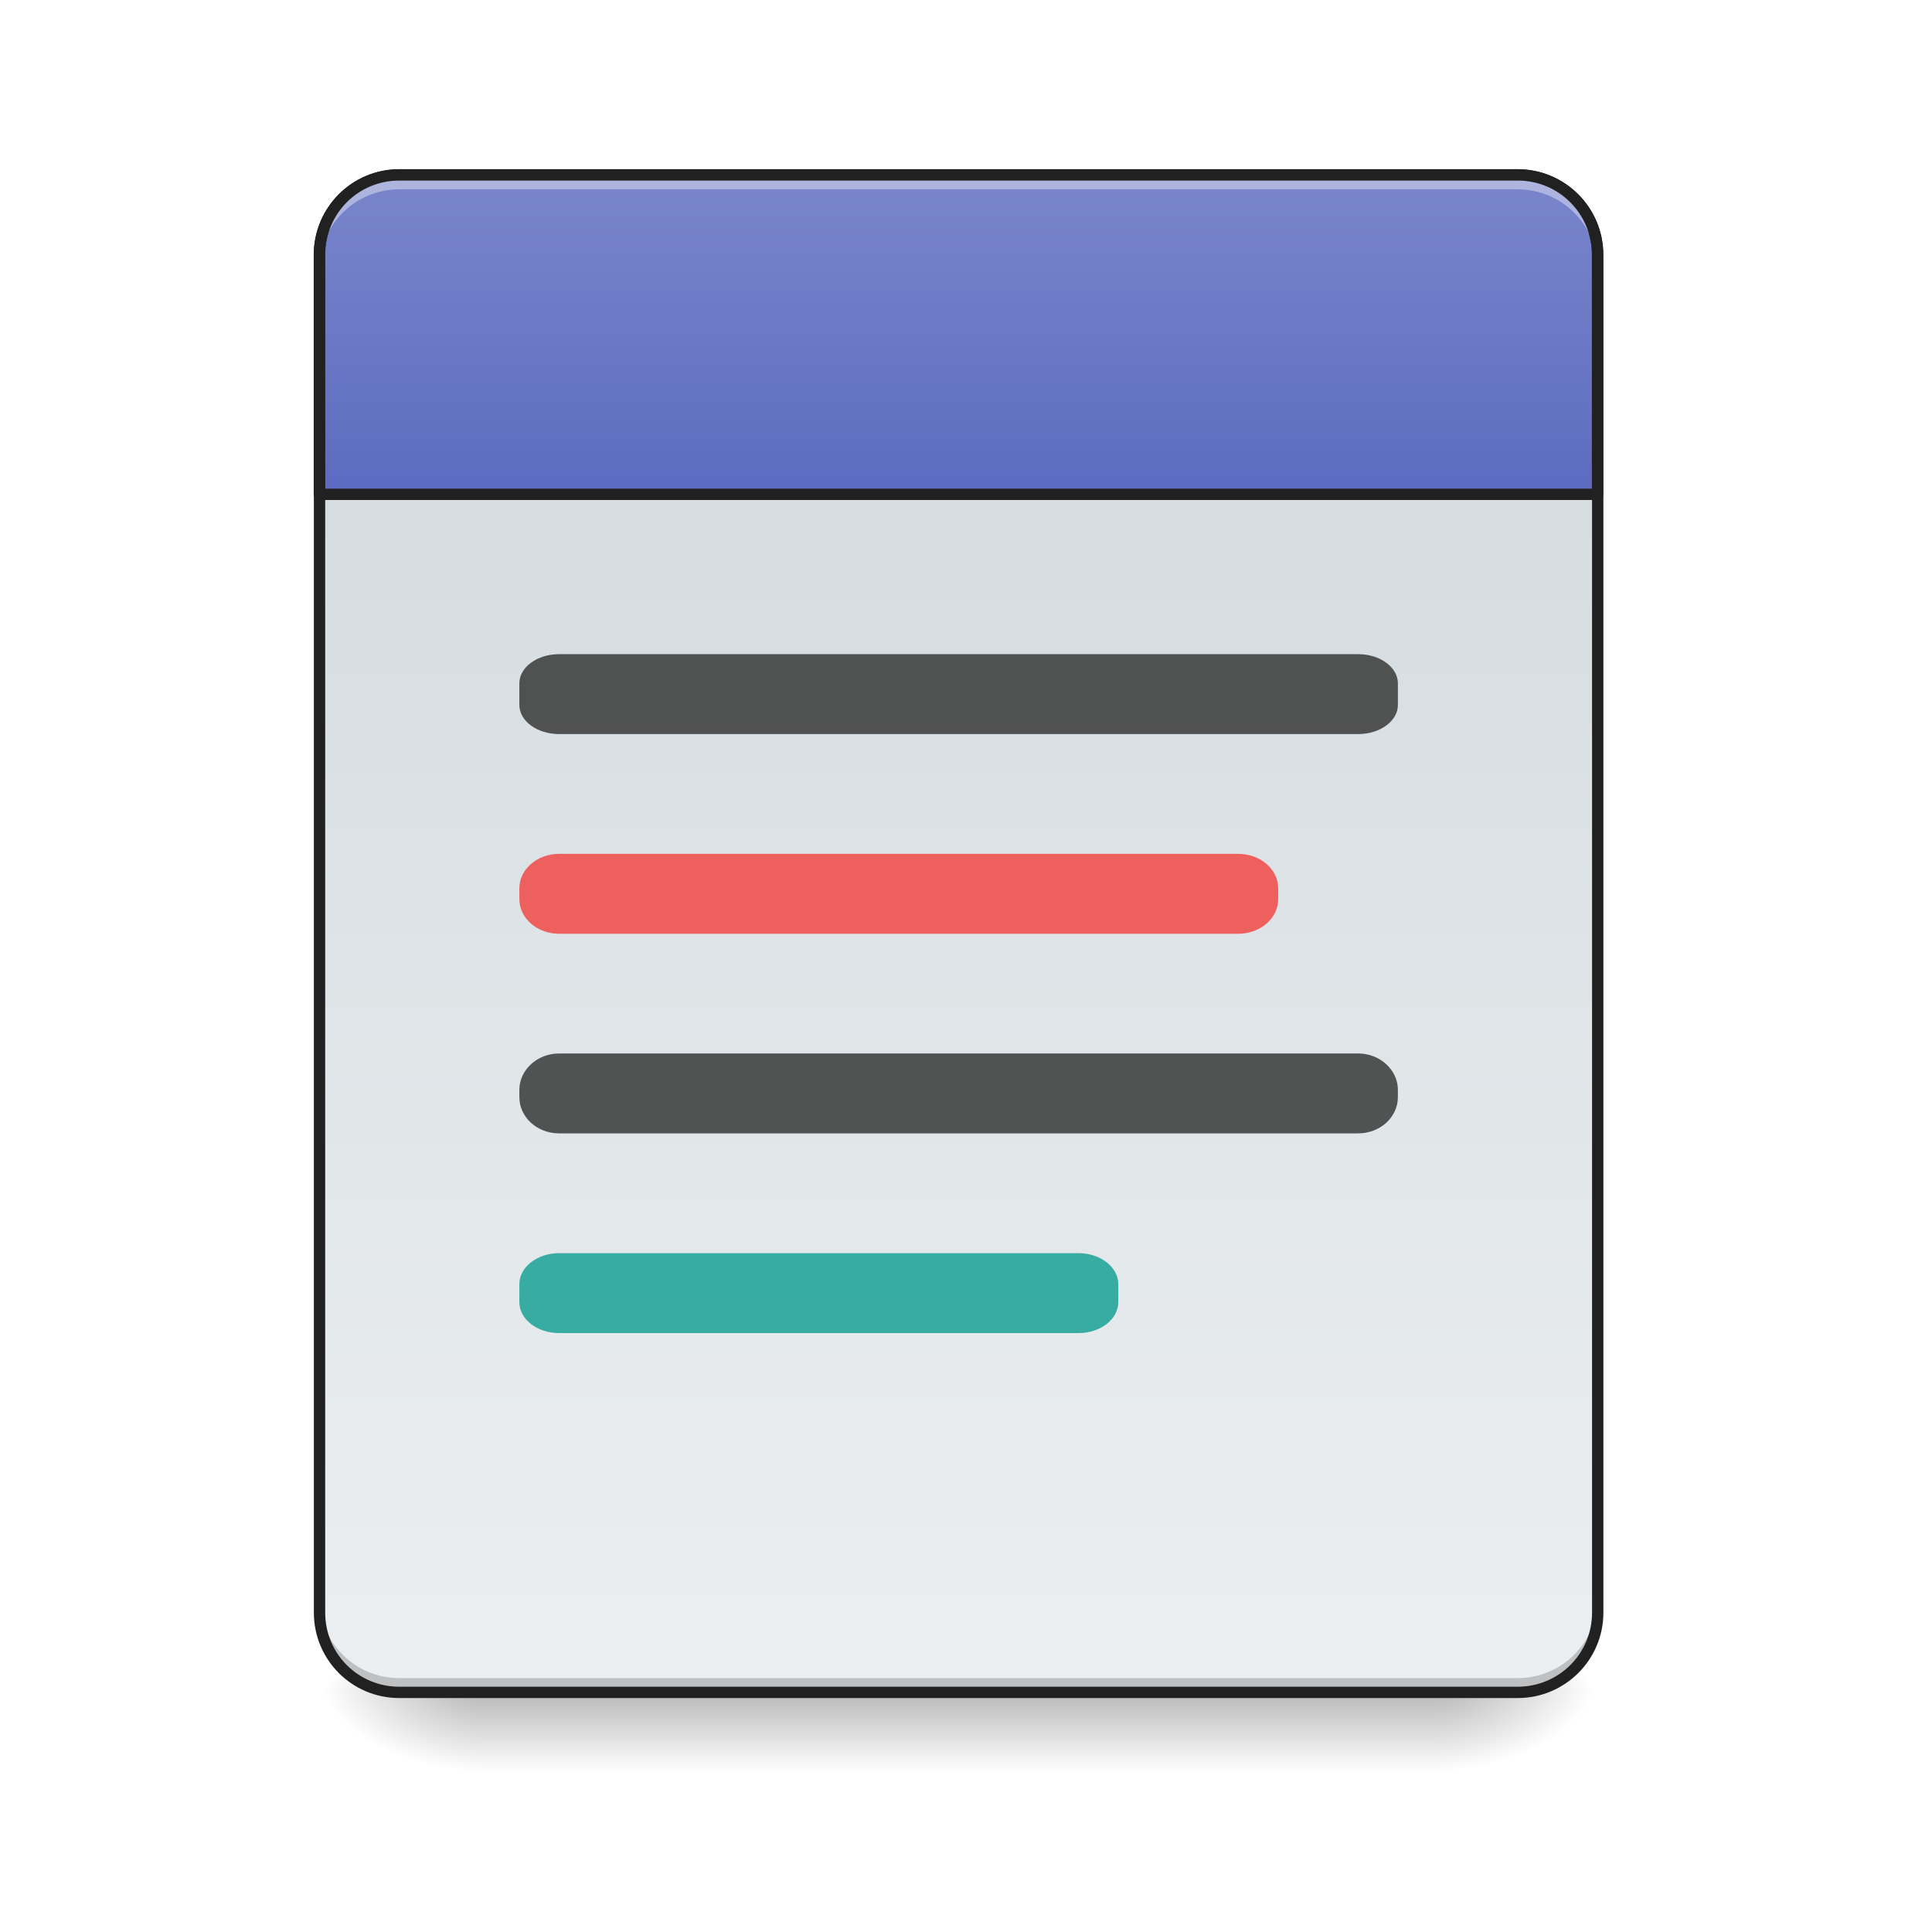
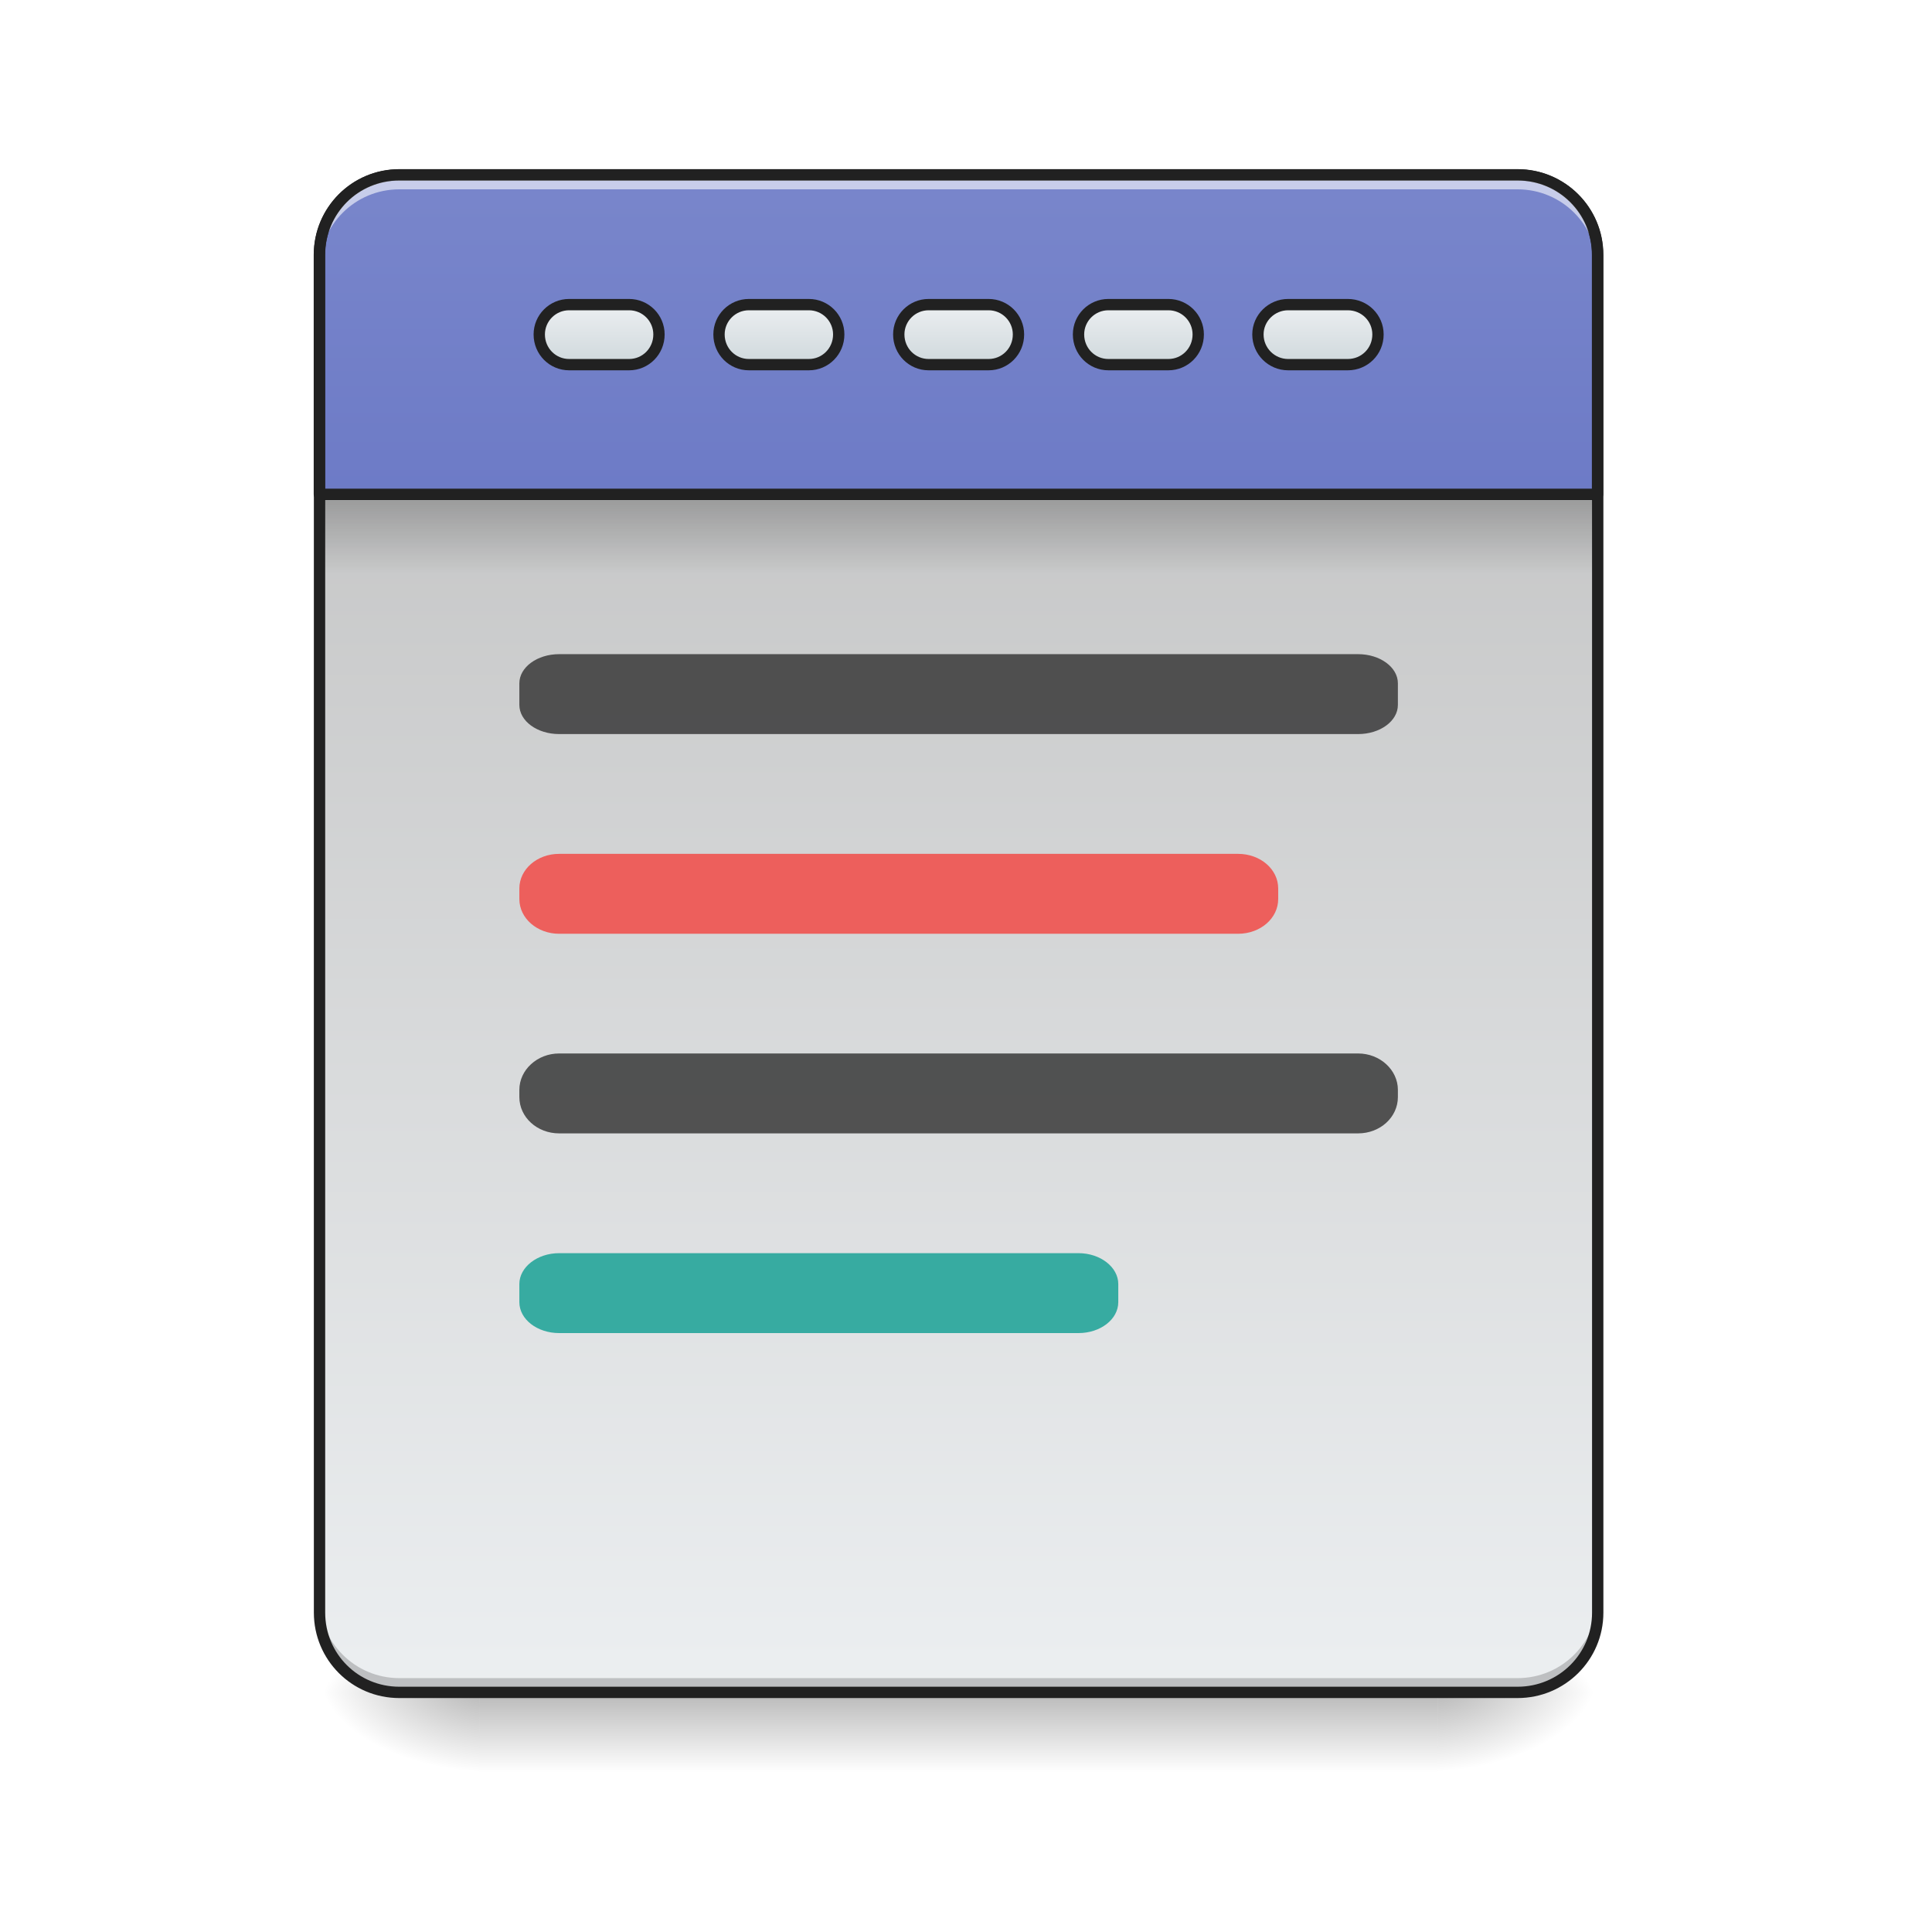
<svg xmlns="http://www.w3.org/2000/svg" width="22pt" height="22pt" viewBox="0 0 22 22" version="1.1">
  <defs>
    <linearGradient id="linear0" gradientUnits="userSpaceOnUse" x1="254" y1="233.5" x2="254" y2="254.667" gradientTransform="matrix(0.0429729,0,0,0.0429729,-0.00000262285,9.239165)">
      <stop offset="0" style="stop-color:rgb(0%,0%,0%);stop-opacity:0.275;" />
      <stop offset="1" style="stop-color:rgb(0%,0%,0%);stop-opacity:0;" />
    </linearGradient>
    <radialGradient id="radial0" gradientUnits="userSpaceOnUse" cx="450.909" cy="189.579" fx="450.909" fy="189.579" r="21.167" gradientTransform="matrix(0.000000119742,-0.0537161,-0.0966889,-0.0000000698078,34.47543,43.72179)">
      <stop offset="0" style="stop-color:rgb(0%,0%,0%);stop-opacity:0.314;" />
      <stop offset="0.222" style="stop-color:rgb(0%,0%,0%);stop-opacity:0.275;" />
      <stop offset="1" style="stop-color:rgb(0%,0%,0%);stop-opacity:0;" />
    </radialGradient>
    <radialGradient id="radial1" gradientUnits="userSpaceOnUse" cx="450.909" cy="189.579" fx="450.909" fy="189.579" r="21.167" gradientTransform="matrix(-0.000000119742,0.0537161,0.0966889,0.0000000698078,-12.64522,-5.175143)">
      <stop offset="0" style="stop-color:rgb(0%,0%,0%);stop-opacity:0.314;" />
      <stop offset="0.222" style="stop-color:rgb(0%,0%,0%);stop-opacity:0.275;" />
      <stop offset="1" style="stop-color:rgb(0%,0%,0%);stop-opacity:0;" />
    </radialGradient>
    <radialGradient id="radial2" gradientUnits="userSpaceOnUse" cx="450.909" cy="189.579" fx="450.909" fy="189.579" r="21.167" gradientTransform="matrix(-0.000000119742,-0.0537161,0.0966889,-0.0000000698078,-12.64522,43.72179)">
      <stop offset="0" style="stop-color:rgb(0%,0%,0%);stop-opacity:0.314;" />
      <stop offset="0.222" style="stop-color:rgb(0%,0%,0%);stop-opacity:0.275;" />
      <stop offset="1" style="stop-color:rgb(0%,0%,0%);stop-opacity:0;" />
    </radialGradient>
    <radialGradient id="radial3" gradientUnits="userSpaceOnUse" cx="450.909" cy="189.579" fx="450.909" fy="189.579" r="21.167" gradientTransform="matrix(0.000000119742,0.0537161,-0.0966889,0.0000000698078,34.47543,-5.175142)">
      <stop offset="0" style="stop-color:rgb(0%,0%,0%);stop-opacity:0.314;" />
      <stop offset="0.222" style="stop-color:rgb(0%,0%,0%);stop-opacity:0.275;" />
      <stop offset="1" style="stop-color:rgb(0%,0%,0%);stop-opacity:0;" />
    </radialGradient>
    <linearGradient id="linear1" gradientUnits="userSpaceOnUse" x1="323.513" y1="-141.415" x2="323.513" y2="-25.792" gradientTransform="matrix(0.0518029,0,0,0.149471,-4.024634,23.12843)">
+       <stop offset="0" style="stop-color:rgb(74.118%,74.118%,74.118%);stop-opacity:1;" />
+       <stop offset="1" style="stop-color:rgb(92.549%,93.725%,94.51%);stop-opacity:1;" />
+     </linearGradient>
+     <linearGradient id="linear2" gradientUnits="userSpaceOnUse" x1="960" y1="935.118" x2="960" y2="175.118" gradientTransform="matrix(1,0,0,1,0,0)">
+       <stop offset="0" style="stop-color:rgb(36.078%,41.961%,75.294%);stop-opacity:1;" />
+       <stop offset="1" style="stop-color:rgb(47.451%,52.549%,79.608%);stop-opacity:1;" />
+     </linearGradient>
+     <linearGradient id="linear3" gradientUnits="userSpaceOnUse" x1="105.833" y1="-105.167" x2="105.833" y2="-121.042" gradientTransform="matrix(1,0,0,1,148.1667,-13.22918)">
      <stop offset="0" style="stop-color:rgb(81.176%,84.706%,86.275%);stop-opacity:1;" />
      <stop offset="1" style="stop-color:rgb(92.549%,93.725%,94.51%);stop-opacity:1;" />
    </linearGradient>
-     <linearGradient id="linear2" gradientUnits="userSpaceOnUse" x1="960" y1="495.118" x2="960" y2="175.118" gradientTransform="matrix(1,0,0,1,0,0)">
-       <stop offset="0" style="stop-color:rgb(36.078%,41.961%,75.294%);stop-opacity:1;" />
-       <stop offset="1" style="stop-color:rgb(47.451%,52.549%,79.608%);stop-opacity:1;" />
+     <linearGradient id="linear4" gradientUnits="userSpaceOnUse" x1="105.833" y1="-105.167" x2="105.833" y2="-121.042" gradientTransform="matrix(1,0,0,1,100.5417,-13.22918)">
+       <stop offset="0" style="stop-color:rgb(81.176%,84.706%,86.275%);stop-opacity:1;" />
+       <stop offset="1" style="stop-color:rgb(92.549%,93.725%,94.51%);stop-opacity:1;" />
+     </linearGradient>
+     <linearGradient id="linear5" gradientUnits="userSpaceOnUse" x1="105.833" y1="-105.167" x2="105.833" y2="-121.042" gradientTransform="matrix(1,0,0,1,52.91667,-13.22918)">
+       <stop offset="0" style="stop-color:rgb(81.176%,84.706%,86.275%);stop-opacity:1;" />
+       <stop offset="1" style="stop-color:rgb(92.549%,93.725%,94.51%);stop-opacity:1;" />
+     </linearGradient>
+     <linearGradient id="linear6" gradientUnits="userSpaceOnUse" x1="105.833" y1="-105.167" x2="105.833" y2="-121.042" gradientTransform="matrix(1,0,0,1,243.4167,-13.22918)">
+       <stop offset="0" style="stop-color:rgb(81.176%,84.706%,86.275%);stop-opacity:1;" />
+       <stop offset="1" style="stop-color:rgb(92.549%,93.725%,94.51%);stop-opacity:1;" />
+     </linearGradient>
+     <linearGradient id="linear7" gradientUnits="userSpaceOnUse" x1="105.833" y1="-105.167" x2="105.833" y2="-121.042" gradientTransform="matrix(1,0,0,1,195.7917,-13.22918)">
+       <stop offset="0" style="stop-color:rgb(81.176%,84.706%,86.275%);stop-opacity:1;" />
+       <stop offset="1" style="stop-color:rgb(92.549%,93.725%,94.51%);stop-opacity:1;" />
+     </linearGradient>
+     <linearGradient id="linear8" gradientUnits="userSpaceOnUse" x1="254" y1="-84" x2="254" y2="-62.833" gradientTransform="matrix(0.0428043,0,0,0.0429729,0.0144913,9.239164)">
+       <stop offset="0" style="stop-color:rgb(0%,0%,0%);stop-opacity:0.235;" />
+       <stop offset="1" style="stop-color:rgb(0%,0%,0%);stop-opacity:0;" />
    </linearGradient>
  </defs>
  <g id="surface1">
    <path style=" stroke:none;fill-rule:nonzero;fill:url(#linear0);" d="M 5.457 19.273 L 16.371 19.273 L 16.371 20.184 L 5.457 20.184 Z M 5.457 19.273 " />
    <path style=" stroke:none;fill-rule:nonzero;fill:url(#radial0);" d="M 16.371 19.273 L 18.191 19.273 L 18.191 18.363 L 16.371 18.363 Z M 16.371 19.273 " />
    <path style=" stroke:none;fill-rule:nonzero;fill:url(#radial1);" d="M 5.457 19.273 L 3.637 19.273 L 3.637 20.184 L 5.457 20.184 Z M 5.457 19.273 " />
    <path style=" stroke:none;fill-rule:nonzero;fill:url(#radial2);" d="M 5.457 19.273 L 3.637 19.273 L 3.637 18.363 L 5.457 18.363 Z M 5.457 19.273 " />
    <path style=" stroke:none;fill-rule:nonzero;fill:url(#radial3);" d="M 16.371 19.273 L 18.191 19.273 L 18.191 20.184 L 16.371 20.184 Z M 16.371 19.273 " />
    <path style=" stroke:none;fill-rule:nonzero;fill:url(#linear1);" d="M 4.547 1.992 L 17.281 1.992 C 17.785 1.992 18.191 2.398 18.191 2.902 L 18.191 18.363 C 18.191 18.867 17.785 19.273 17.281 19.273 L 4.547 19.273 C 4.047 19.273 3.637 18.867 3.637 18.363 L 3.637 2.902 C 3.637 2.398 4.047 1.992 4.547 1.992 Z M 4.547 1.992 " />
    <path style="fill-rule:nonzero;fill:url(#linear2);stroke-width:11.339;stroke-linecap:round;stroke-linejoin:round;stroke:rgb(12.941%,12.941%,12.941%);stroke-opacity:1;stroke-miterlimit:4;" d="M 399.905 175.216 C 355.585 175.216 319.855 210.946 319.855 255.266 L 319.855 495.071 L 1599.962 495.071 L 1599.962 255.266 C 1599.962 210.946 1564.232 175.216 1519.912 175.216 Z M 399.905 175.216 " transform="matrix(0.0113699,0,0,0.0113699,0,0)" />
    <path style=" stroke:none;fill-rule:nonzero;fill:rgb(93.725%,32.549%,31.373%);fill-opacity:0.906;" d="M 6.367 9.723 L 14.098 9.723 C 14.352 9.723 14.555 9.898 14.555 10.117 L 14.555 10.238 C 14.555 10.457 14.352 10.633 14.098 10.633 L 6.367 10.633 C 6.117 10.633 5.914 10.457 5.914 10.238 L 5.914 10.117 C 5.914 9.898 6.117 9.723 6.367 9.723 Z M 6.367 9.723 " />
    <path style=" stroke:none;fill-rule:nonzero;fill:rgb(0%,0%,0%);fill-opacity:0.196;" d="M 4.547 19.223 C 4.043 19.223 3.637 18.816 3.637 18.312 L 3.637 18.199 C 3.637 18.703 4.043 19.109 4.547 19.109 L 17.281 19.109 C 17.785 19.109 18.191 18.703 18.191 18.199 L 18.191 18.312 C 18.191 18.816 17.785 19.223 17.281 19.223 Z M 4.547 19.223 " />
    <path style=" stroke:none;fill-rule:nonzero;fill:rgb(25.882%,25.882%,25.882%);fill-opacity:0.906;" d="M 6.367 7.449 L 15.465 7.449 C 15.715 7.449 15.918 7.598 15.918 7.781 L 15.918 8.027 C 15.918 8.211 15.715 8.359 15.465 8.359 L 6.367 8.359 C 6.117 8.359 5.914 8.211 5.914 8.027 L 5.914 7.781 C 5.914 7.598 6.117 7.449 6.367 7.449 Z M 6.367 7.449 " />
    <path style=" stroke:none;fill-rule:nonzero;fill:rgb(25.882%,25.882%,25.882%);fill-opacity:0.906;" d="M 6.367 11.996 L 15.465 11.996 C 15.715 11.996 15.918 12.184 15.918 12.41 L 15.918 12.492 C 15.918 12.723 15.715 12.906 15.465 12.906 L 6.367 12.906 C 6.117 12.906 5.914 12.723 5.914 12.492 L 5.914 12.41 C 5.914 12.184 6.117 11.996 6.367 11.996 Z M 6.367 11.996 " />
-     <path style=" stroke:none;fill-rule:nonzero;fill:rgb(100%,100%,100%);fill-opacity:0.392;" d="M 4.547 2.043 C 4.043 2.043 3.637 2.449 3.637 2.953 L 3.637 3.066 C 3.637 2.562 4.043 2.156 4.547 2.156 L 17.281 2.156 C 17.785 2.156 18.191 2.562 18.191 3.066 L 18.191 2.953 C 18.191 2.449 17.785 2.043 17.281 2.043 Z M 4.547 2.043 " />
+     <path style=" stroke:none;fill-rule:nonzero;fill:rgb(100%,100%,100%);fill-opacity:0.588;" d="M 4.547 2.043 C 4.043 2.043 3.637 2.449 3.637 2.953 L 3.637 3.066 C 3.637 2.562 4.043 2.156 4.547 2.156 L 17.281 2.156 C 17.785 2.156 18.191 2.562 18.191 3.066 L 18.191 2.953 C 18.191 2.449 17.785 2.043 17.281 2.043 Z M 4.547 2.043 " />
    <path style=" stroke:none;fill-rule:nonzero;fill:rgb(12.941%,12.941%,12.941%);fill-opacity:1;" d="M 4.547 1.926 C 4.008 1.926 3.574 2.363 3.574 2.902 L 3.574 18.363 C 3.574 18.902 4.008 19.336 4.547 19.336 L 17.281 19.336 C 17.82 19.336 18.258 18.902 18.258 18.363 L 18.258 2.902 C 18.258 2.363 17.82 1.926 17.281 1.926 Z M 4.547 2.055 L 17.281 2.055 C 17.75 2.055 18.129 2.43 18.129 2.902 L 18.129 18.363 C 18.129 18.832 17.75 19.207 17.281 19.207 L 4.547 19.207 C 4.078 19.207 3.703 18.832 3.703 18.363 L 3.703 2.902 C 3.703 2.43 4.078 2.055 4.547 2.055 Z M 4.547 2.055 " />
    <path style=" stroke:none;fill-rule:nonzero;fill:rgb(14.902%,65.098%,60.392%);fill-opacity:0.906;" d="M 6.367 14.27 L 12.281 14.27 C 12.531 14.27 12.734 14.43 12.734 14.621 L 12.734 14.828 C 12.734 15.023 12.531 15.18 12.281 15.18 L 6.367 15.18 C 6.117 15.18 5.914 15.023 5.914 14.828 L 5.914 14.621 C 5.914 14.43 6.117 14.27 6.367 14.27 Z M 6.367 14.27 " />
+     <path style="fill-rule:nonzero;fill:url(#linear3);stroke-width:3;stroke-linecap:round;stroke-linejoin:round;stroke:rgb(12.941%,12.941%,12.941%);stroke-opacity:1;stroke-miterlimit:4;" d="M 246.067 -134.28 L 261.975 -134.28 C 266.338 -134.28 269.883 -130.735 269.883 -126.372 C 269.883 -121.918 266.338 -118.373 261.975 -118.373 L 246.067 -118.373 C 241.704 -118.373 238.159 -121.918 238.159 -126.372 C 238.159 -130.735 241.704 -134.28 246.067 -134.28 Z M 246.067 -134.28 " transform="matrix(0.0429729,0,0,0.0429729,0,9.239163)" />
+     <path style="fill-rule:nonzero;fill:url(#linear4);stroke-width:3;stroke-linecap:round;stroke-linejoin:round;stroke:rgb(12.941%,12.941%,12.941%);stroke-opacity:1;stroke-miterlimit:4;" d="M 198.436 -134.28 L 214.343 -134.28 C 218.706 -134.28 222.252 -130.735 222.252 -126.372 C 222.252 -121.918 218.706 -118.373 214.343 -118.373 L 198.436 -118.373 C 194.072 -118.373 190.527 -121.918 190.527 -126.372 C 190.527 -130.735 194.072 -134.28 198.436 -134.28 Z M 198.436 -134.28 " transform="matrix(0.0429729,0,0,0.0429729,0,9.239163)" />
+     <path style="fill-rule:nonzero;fill:url(#linear5);stroke-width:3;stroke-linecap:round;stroke-linejoin:round;stroke:rgb(12.941%,12.941%,12.941%);stroke-opacity:1;stroke-miterlimit:4;" d="M 150.804 -134.28 L 166.711 -134.28 C 171.075 -134.28 174.62 -130.735 174.62 -126.372 C 174.62 -121.918 171.075 -118.373 166.711 -118.373 L 150.804 -118.373 C 146.441 -118.373 142.895 -121.918 142.895 -126.372 C 142.895 -130.735 146.441 -134.28 150.804 -134.28 Z M 150.804 -134.28 " transform="matrix(0.0429729,0,0,0.0429729,0,9.239163)" />
+     <path style="fill-rule:nonzero;fill:url(#linear6);stroke-width:3;stroke-linecap:round;stroke-linejoin:round;stroke:rgb(12.941%,12.941%,12.941%);stroke-opacity:1;stroke-miterlimit:4;" d="M 341.331 -134.28 L 357.148 -134.28 C 361.602 -134.28 365.147 -130.735 365.147 -126.372 C 365.147 -121.918 361.602 -118.373 357.148 -118.373 L 341.331 -118.373 C 336.968 -118.373 333.332 -121.918 333.332 -126.372 C 333.332 -130.735 336.968 -134.28 341.331 -134.28 Z M 341.331 -134.28 " transform="matrix(0.0429729,0,0,0.0429729,0,9.239163)" />
+     <path style="fill-rule:nonzero;fill:url(#linear7);stroke-width:3;stroke-linecap:round;stroke-linejoin:round;stroke:rgb(12.941%,12.941%,12.941%);stroke-opacity:1;stroke-miterlimit:4;" d="M 293.699 -134.28 L 309.607 -134.28 C 313.97 -134.28 317.515 -130.735 317.515 -126.372 C 317.515 -121.918 313.97 -118.373 309.607 -118.373 L 293.699 -118.373 C 289.336 -118.373 285.791 -121.918 285.791 -126.372 C 285.791 -130.735 289.336 -134.28 293.699 -134.28 Z M 293.699 -134.28 " transform="matrix(0.0429729,0,0,0.0429729,0,9.239163)" />
+     <path style=" stroke:none;fill-rule:nonzero;fill:url(#linear8);" d="M 3.695 5.688 L 18.137 5.688 L 18.137 6.539 L 3.695 6.539 Z M 3.695 5.688 " />
  </g>
</svg>
